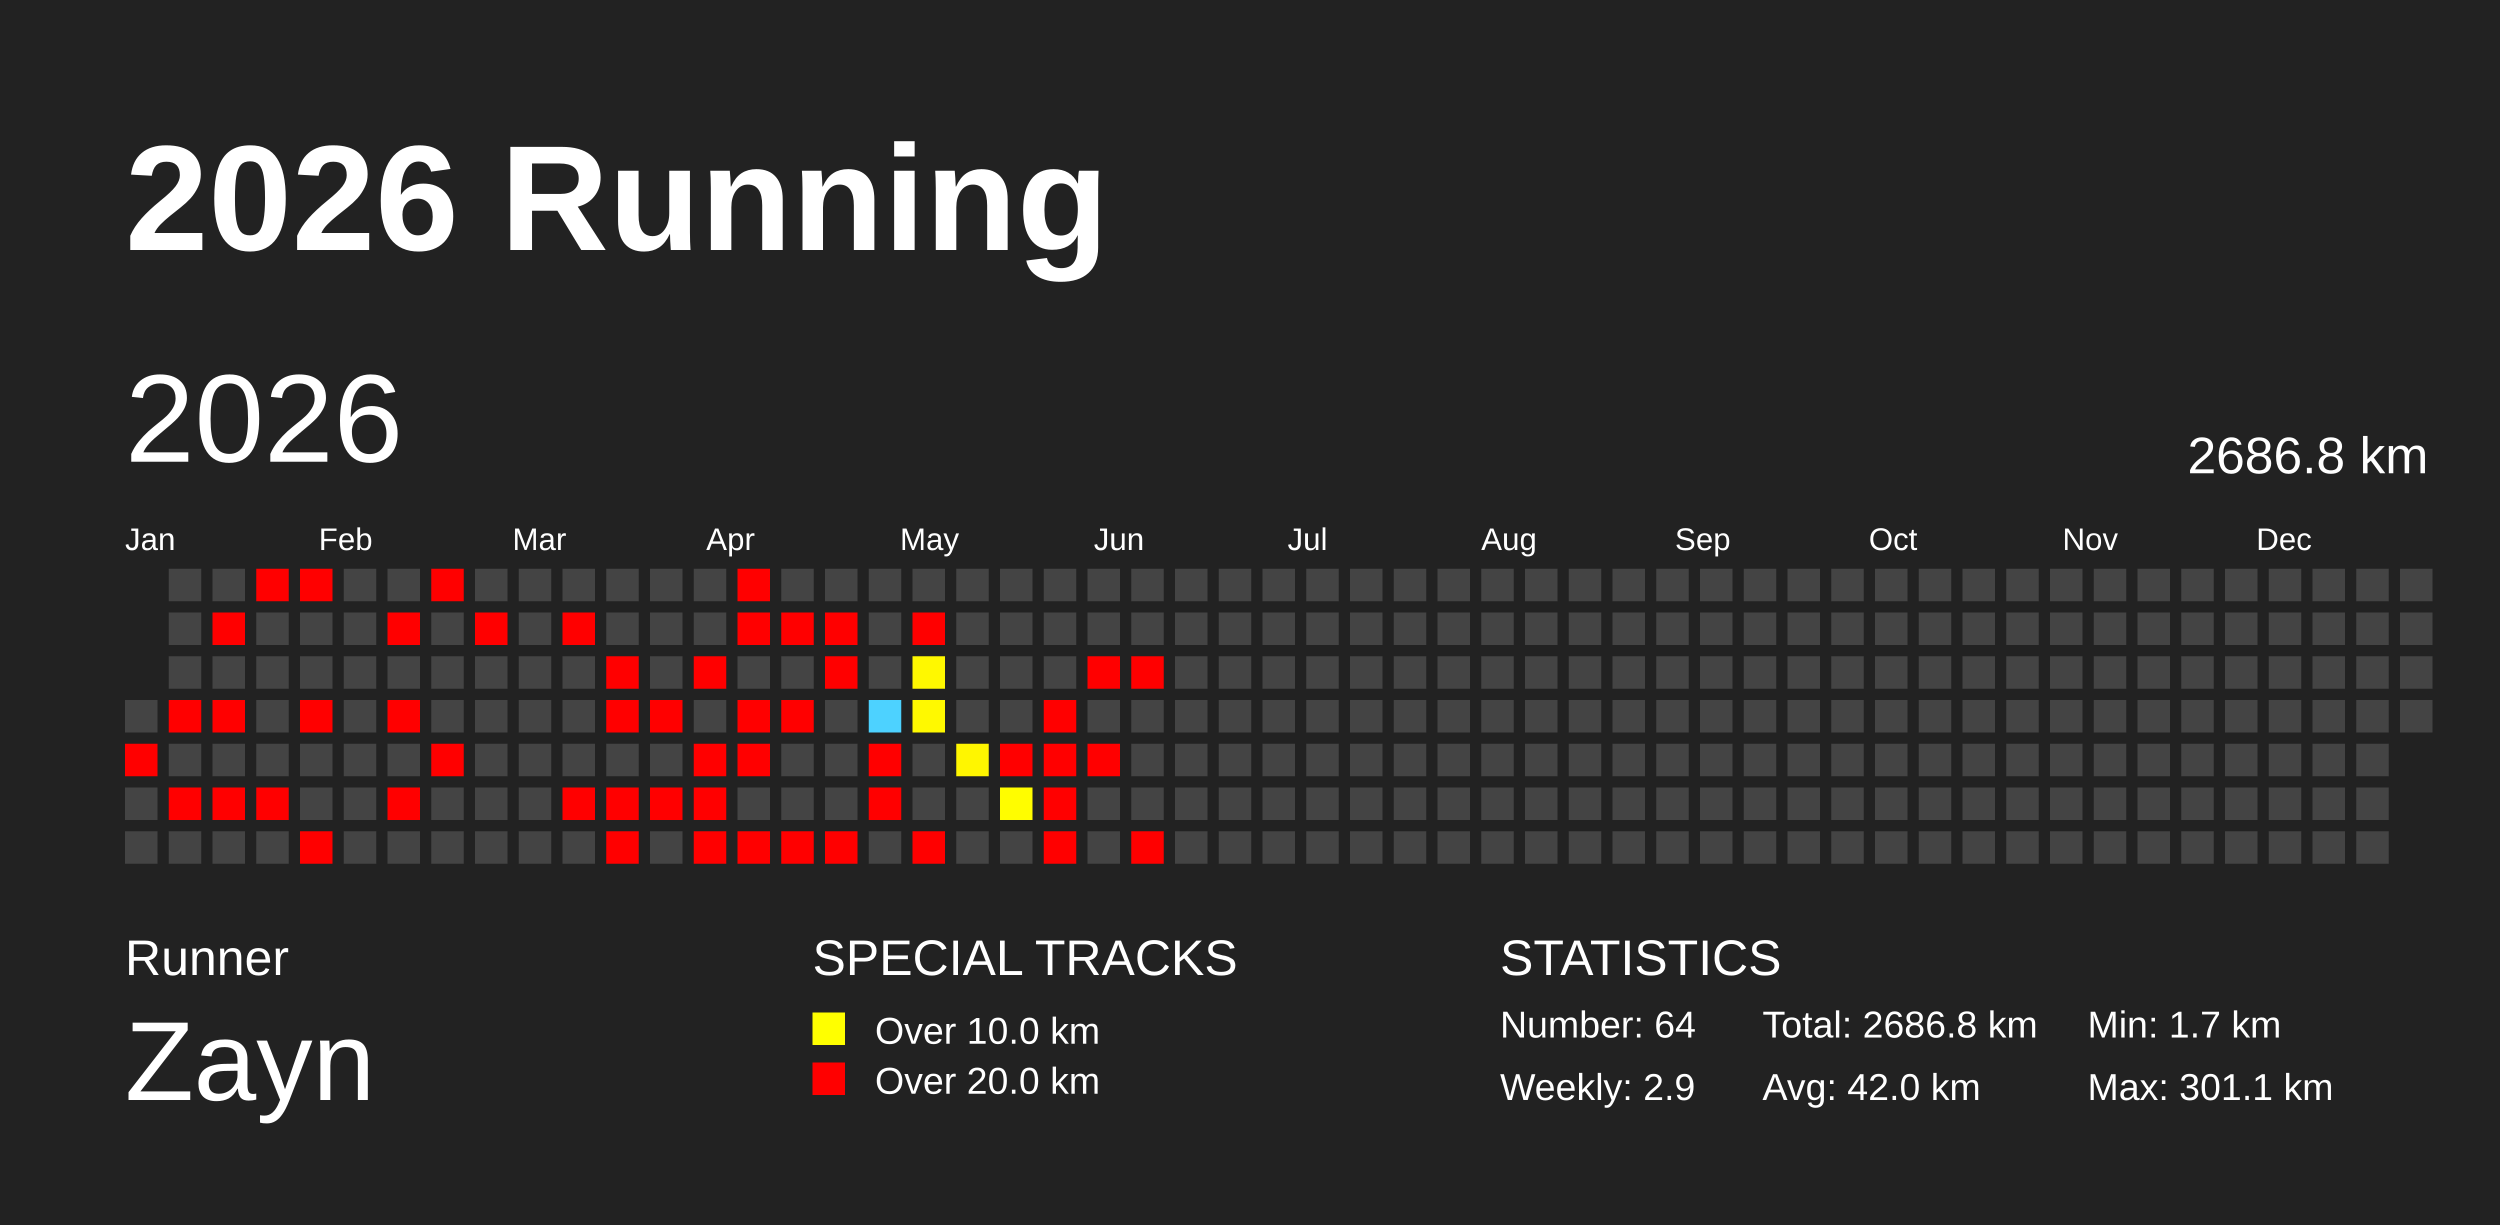
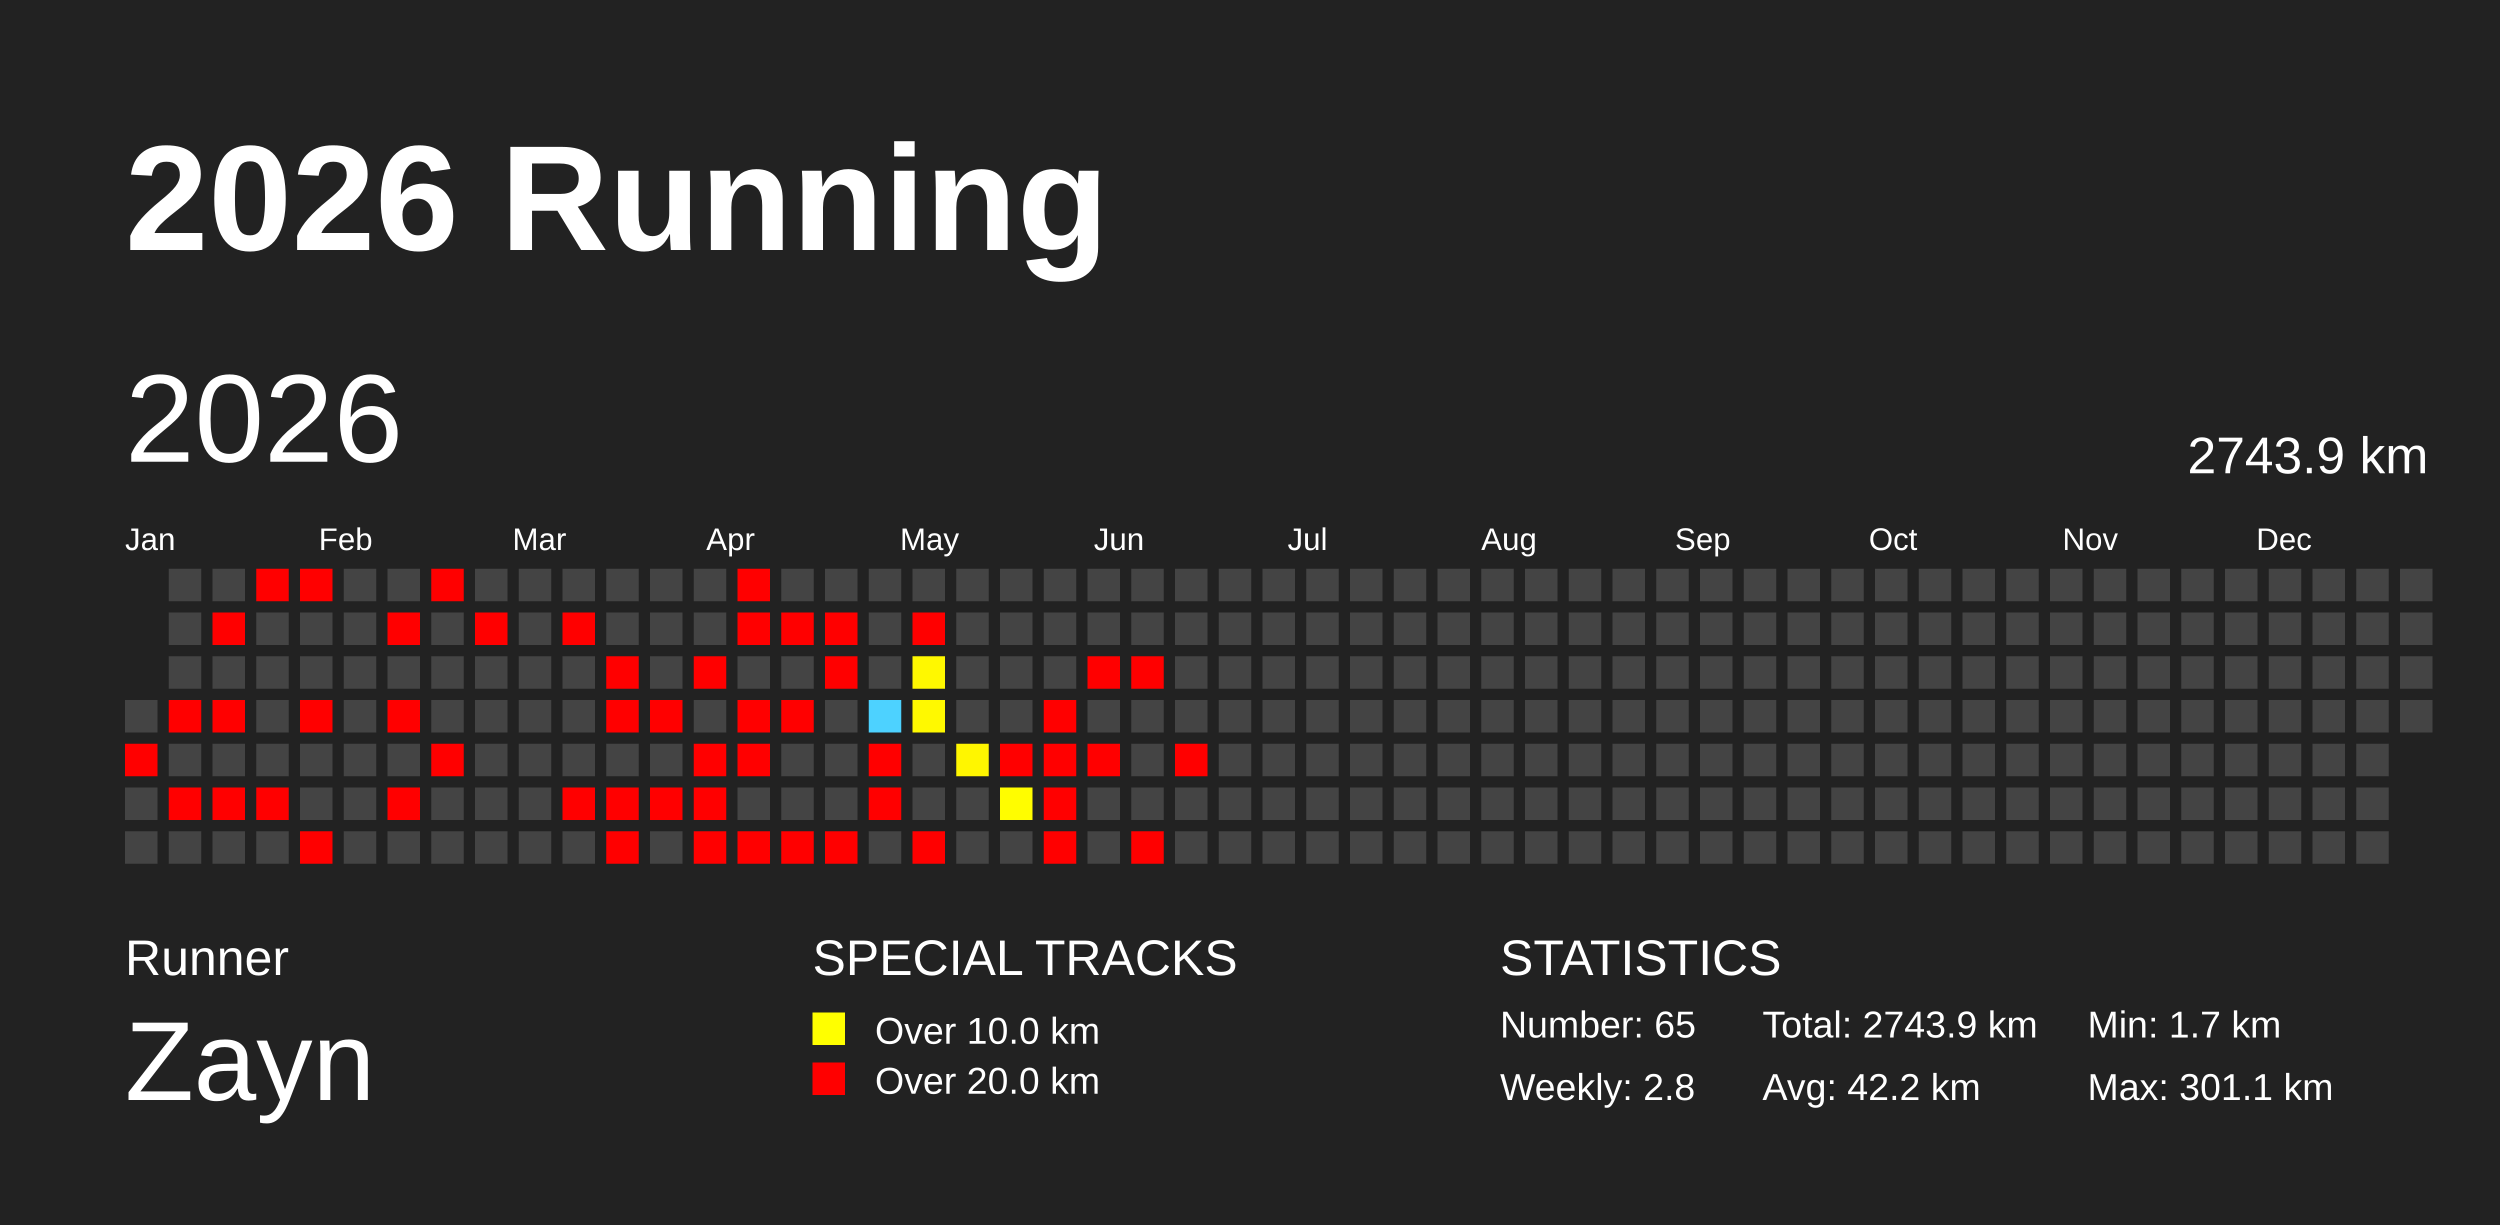
<svg xmlns="http://www.w3.org/2000/svg" baseProfile="full" height="98mm" version="1.1" viewBox="0,0,200,98" width="200mm">
  <defs />
  <rect fill="#222222" height="98" width="200" x="0" y="0" />
  <text fill="#FFFFFF" style="font-size:12px; font-family:Arial; font-weight:bold;" x="10" y="20">2026 Running</text>
  <text fill="#FFFFFF" style="font-size:4px; font-family:Arial" x="10" y="78">Runner</text>
  <text fill="#FFFFFF" style="font-size:9px; font-family:Arial" x="10" y="88">Zayn</text>
  <text fill="#FFFFFF" style="font-size:4px; font-family:Arial" x="65" y="78">SPECIAL TRACKS</text>
  <rect fill="yellow" height="2.6" width="2.6" x="65" y="81" />
  <text fill="#FFFFFF" style="font-size:3px; font-family:Arial" x="70" y="83.5">Over 10.0 km</text>
  <rect fill="red" height="2.6" width="2.6" x="65" y="85" />
  <text fill="#FFFFFF" style="font-size:3px; font-family:Arial" x="70" y="87.5">Over 20.0 km</text>
  <text fill="#FFFFFF" style="font-size:4px; font-family:Arial" x="120" y="78">STATISTICS</text>
-   <text fill="#FFFFFF" style="font-size:3px; font-family:Arial" x="120" y="83">Number: 64</text>
-   <text fill="#FFFFFF" style="font-size:3px; font-family:Arial" x="120" y="88">Weekly: 2.9</text>
-   <text fill="#FFFFFF" style="font-size:3px; font-family:Arial" x="141" y="83">Total: 2686.8 km</text>
-   <text fill="#FFFFFF" style="font-size:3px; font-family:Arial" x="141" y="88">Avg: 42.0 km</text>
+   <text fill="#FFFFFF" style="font-size:3px; font-family:Arial" x="120" y="83">Number: 65</text>
+   <text fill="#FFFFFF" style="font-size:3px; font-family:Arial" x="120" y="88">Weekly: 2.8</text>
+   <text fill="#FFFFFF" style="font-size:3px; font-family:Arial" x="141" y="83">Total: 2743.9 km</text>
+   <text fill="#FFFFFF" style="font-size:3px; font-family:Arial" x="141" y="88">Avg: 42.2 km</text>
  <text fill="#FFFFFF" style="font-size:3px; font-family:Arial" x="167" y="83">Min: 1.7 km</text>
  <text fill="#FFFFFF" style="font-size:3px; font-family:Arial" x="167" y="88">Max: 301.1 km</text>
  <text dominant-baseline="hanging" fill="#FFFFFF" style="font-size:10.0px; font-family:Arial;" x="10" y="30">2026</text>
-   <text dominant-baseline="hanging" fill="#FFFFFF" style="font-size:4.125px; font-family:Arial;" x="175" y="35">2686.8 km</text>
+   <text dominant-baseline="hanging" fill="#FFFFFF" style="font-size:4.125px; font-family:Arial;" x="175" y="35">2743.9 km</text>
  <text fill="#FFFFFF" style="font-size:2.5px; font-family:Arial" x="10.0" y="44">Jan</text>
  <text fill="#FFFFFF" style="font-size:2.5px; font-family:Arial" x="25.5" y="44">Feb</text>
  <text fill="#FFFFFF" style="font-size:2.5px; font-family:Arial" x="41.0" y="44">Mar</text>
  <text fill="#FFFFFF" style="font-size:2.5px; font-family:Arial" x="56.5" y="44">Apr</text>
  <text fill="#FFFFFF" style="font-size:2.5px; font-family:Arial" x="72.0" y="44">May</text>
  <text fill="#FFFFFF" style="font-size:2.5px; font-family:Arial" x="87.5" y="44">Jun</text>
  <text fill="#FFFFFF" style="font-size:2.5px; font-family:Arial" x="103.0" y="44">Jul</text>
  <text fill="#FFFFFF" style="font-size:2.5px; font-family:Arial" x="118.5" y="44">Aug</text>
  <text fill="#FFFFFF" style="font-size:2.5px; font-family:Arial" x="134.0" y="44">Sep</text>
  <text fill="#FFFFFF" style="font-size:2.5px; font-family:Arial" x="149.5" y="44">Oct</text>
  <text fill="#FFFFFF" style="font-size:2.5px; font-family:Arial" x="165.0" y="44">Nov</text>
  <text fill="#FFFFFF" style="font-size:2.5px; font-family:Arial" x="180.5" y="44">Dec</text>
  <rect fill="#444444" height="2.6" width="2.6" x="10.0" y="56.0" />
  <rect fill="red" height="2.6" width="2.6" x="10.0" y="59.5" />
  <rect fill="#444444" height="2.6" width="2.6" x="10.0" y="63.0" />
  <rect fill="#444444" height="2.6" width="2.6" x="10.0" y="66.5" />
  <rect fill="#444444" height="2.6" width="2.6" x="13.5" y="45.5" />
  <rect fill="#444444" height="2.6" width="2.6" x="13.5" y="49.0" />
  <rect fill="#444444" height="2.6" width="2.6" x="13.5" y="52.5" />
  <rect fill="red" height="2.6" width="2.6" x="13.5" y="56.0" />
  <rect fill="#444444" height="2.6" width="2.6" x="13.5" y="59.5" />
  <rect fill="red" height="2.6" width="2.6" x="13.5" y="63.0" />
  <rect fill="#444444" height="2.6" width="2.6" x="13.5" y="66.5" />
  <rect fill="#444444" height="2.6" width="2.6" x="17.0" y="45.5" />
  <rect fill="red" height="2.6" width="2.6" x="17.0" y="49.0" />
  <rect fill="#444444" height="2.6" width="2.6" x="17.0" y="52.5" />
  <rect fill="red" height="2.6" width="2.6" x="17.0" y="56.0" />
  <rect fill="#444444" height="2.6" width="2.6" x="17.0" y="59.5" />
  <rect fill="red" height="2.6" width="2.6" x="17.0" y="63.0" />
  <rect fill="#444444" height="2.6" width="2.6" x="17.0" y="66.5" />
  <rect fill="red" height="2.6" width="2.6" x="20.5" y="45.5" />
  <rect fill="#444444" height="2.6" width="2.6" x="20.5" y="49.0" />
  <rect fill="#444444" height="2.6" width="2.6" x="20.5" y="52.5" />
  <rect fill="#444444" height="2.6" width="2.6" x="20.5" y="56.0" />
  <rect fill="#444444" height="2.6" width="2.6" x="20.5" y="59.5" />
  <rect fill="red" height="2.6" width="2.6" x="20.5" y="63.0" />
  <rect fill="#444444" height="2.6" width="2.6" x="20.5" y="66.5" />
  <rect fill="red" height="2.6" width="2.6" x="24.0" y="45.5" />
  <rect fill="#444444" height="2.6" width="2.6" x="24.0" y="49.0" />
  <rect fill="#444444" height="2.6" width="2.6" x="24.0" y="52.5" />
  <rect fill="red" height="2.6" width="2.6" x="24.0" y="56.0" />
  <rect fill="#444444" height="2.6" width="2.6" x="24.0" y="59.5" />
  <rect fill="#444444" height="2.6" width="2.6" x="24.0" y="63.0" />
  <rect fill="red" height="2.6" width="2.6" x="24.0" y="66.5" />
  <rect fill="#444444" height="2.6" width="2.6" x="27.5" y="45.5" />
  <rect fill="#444444" height="2.6" width="2.6" x="27.5" y="49.0" />
  <rect fill="#444444" height="2.6" width="2.6" x="27.5" y="52.5" />
  <rect fill="#444444" height="2.6" width="2.6" x="27.5" y="56.0" />
  <rect fill="#444444" height="2.6" width="2.6" x="27.5" y="59.5" />
  <rect fill="#444444" height="2.6" width="2.6" x="27.5" y="63.0" />
  <rect fill="#444444" height="2.6" width="2.6" x="27.5" y="66.5" />
  <rect fill="#444444" height="2.6" width="2.6" x="31.0" y="45.5" />
  <rect fill="red" height="2.6" width="2.6" x="31.0" y="49.0" />
  <rect fill="#444444" height="2.6" width="2.6" x="31.0" y="52.5" />
  <rect fill="red" height="2.6" width="2.6" x="31.0" y="56.0" />
  <rect fill="#444444" height="2.6" width="2.6" x="31.0" y="59.5" />
  <rect fill="red" height="2.6" width="2.6" x="31.0" y="63.0" />
  <rect fill="#444444" height="2.6" width="2.6" x="31.0" y="66.5" />
  <rect fill="red" height="2.6" width="2.6" x="34.5" y="45.5" />
  <rect fill="#444444" height="2.6" width="2.6" x="34.5" y="49.0" />
  <rect fill="#444444" height="2.6" width="2.6" x="34.5" y="52.5" />
  <rect fill="#444444" height="2.6" width="2.6" x="34.5" y="56.0" />
  <rect fill="red" height="2.6" width="2.6" x="34.5" y="59.5" />
  <rect fill="#444444" height="2.6" width="2.6" x="34.5" y="63.0" />
  <rect fill="#444444" height="2.6" width="2.6" x="34.5" y="66.5" />
  <rect fill="#444444" height="2.6" width="2.6" x="38.0" y="45.5" />
  <rect fill="red" height="2.6" width="2.6" x="38.0" y="49.0" />
  <rect fill="#444444" height="2.6" width="2.6" x="38.0" y="52.5" />
  <rect fill="#444444" height="2.6" width="2.6" x="38.0" y="56.0" />
  <rect fill="#444444" height="2.6" width="2.6" x="38.0" y="59.5" />
  <rect fill="#444444" height="2.6" width="2.6" x="38.0" y="63.0" />
  <rect fill="#444444" height="2.6" width="2.6" x="38.0" y="66.5" />
  <rect fill="#444444" height="2.6" width="2.6" x="41.5" y="45.5" />
  <rect fill="#444444" height="2.6" width="2.6" x="41.5" y="49.0" />
  <rect fill="#444444" height="2.6" width="2.6" x="41.5" y="52.5" />
  <rect fill="#444444" height="2.6" width="2.6" x="41.5" y="56.0" />
  <rect fill="#444444" height="2.6" width="2.6" x="41.5" y="59.5" />
  <rect fill="#444444" height="2.6" width="2.6" x="41.5" y="63.0" />
  <rect fill="#444444" height="2.6" width="2.6" x="41.5" y="66.5" />
  <rect fill="#444444" height="2.6" width="2.6" x="45.0" y="45.5" />
  <rect fill="red" height="2.6" width="2.6" x="45.0" y="49.0" />
  <rect fill="#444444" height="2.6" width="2.6" x="45.0" y="52.5" />
  <rect fill="#444444" height="2.6" width="2.6" x="45.0" y="56.0" />
  <rect fill="#444444" height="2.6" width="2.6" x="45.0" y="59.5" />
  <rect fill="red" height="2.6" width="2.6" x="45.0" y="63.0" />
  <rect fill="#444444" height="2.6" width="2.6" x="45.0" y="66.5" />
  <rect fill="#444444" height="2.6" width="2.6" x="48.5" y="45.5" />
  <rect fill="#444444" height="2.6" width="2.6" x="48.5" y="49.0" />
  <rect fill="red" height="2.6" width="2.6" x="48.5" y="52.5" />
  <rect fill="red" height="2.6" width="2.6" x="48.5" y="56.0" />
  <rect fill="#444444" height="2.6" width="2.6" x="48.5" y="59.5" />
  <rect fill="red" height="2.6" width="2.6" x="48.5" y="63.0" />
  <rect fill="red" height="2.6" width="2.6" x="48.5" y="66.5" />
  <rect fill="#444444" height="2.6" width="2.6" x="52.0" y="45.5" />
  <rect fill="#444444" height="2.6" width="2.6" x="52.0" y="49.0" />
  <rect fill="#444444" height="2.6" width="2.6" x="52.0" y="52.5" />
  <rect fill="red" height="2.6" width="2.6" x="52.0" y="56.0" />
  <rect fill="#444444" height="2.6" width="2.6" x="52.0" y="59.5" />
  <rect fill="red" height="2.6" width="2.6" x="52.0" y="63.0" />
  <rect fill="#444444" height="2.6" width="2.6" x="52.0" y="66.5" />
  <rect fill="#444444" height="2.6" width="2.6" x="55.5" y="45.5" />
  <rect fill="#444444" height="2.6" width="2.6" x="55.5" y="49.0" />
  <rect fill="red" height="2.6" width="2.6" x="55.5" y="52.5" />
  <rect fill="#444444" height="2.6" width="2.6" x="55.5" y="56.0" />
  <rect fill="red" height="2.6" width="2.6" x="55.5" y="59.5" />
  <rect fill="red" height="2.6" width="2.6" x="55.5" y="63.0" />
  <rect fill="red" height="2.6" width="2.6" x="55.5" y="66.5" />
  <rect fill="red" height="2.6" width="2.6" x="59.0" y="45.5" />
  <rect fill="red" height="2.6" width="2.6" x="59.0" y="49.0" />
  <rect fill="#444444" height="2.6" width="2.6" x="59.0" y="52.5" />
  <rect fill="red" height="2.6" width="2.6" x="59.0" y="56.0" />
  <rect fill="red" height="2.6" width="2.6" x="59.0" y="59.5" />
  <rect fill="#444444" height="2.6" width="2.6" x="59.0" y="63.0" />
  <rect fill="red" height="2.6" width="2.6" x="59.0" y="66.5" />
  <rect fill="#444444" height="2.6" width="2.6" x="62.5" y="45.5" />
  <rect fill="red" height="2.6" width="2.6" x="62.5" y="49.0" />
  <rect fill="#444444" height="2.6" width="2.6" x="62.5" y="52.5" />
  <rect fill="red" height="2.6" width="2.6" x="62.5" y="56.0" />
  <rect fill="#444444" height="2.6" width="2.6" x="62.5" y="59.5" />
  <rect fill="#444444" height="2.6" width="2.6" x="62.5" y="63.0" />
  <rect fill="red" height="2.6" width="2.6" x="62.5" y="66.5" />
  <rect fill="#444444" height="2.6" width="2.6" x="66.0" y="45.5" />
  <rect fill="red" height="2.6" width="2.6" x="66.0" y="49.0" />
  <rect fill="red" height="2.6" width="2.6" x="66.0" y="52.5" />
  <rect fill="#444444" height="2.6" width="2.6" x="66.0" y="56.0" />
  <rect fill="#444444" height="2.6" width="2.6" x="66.0" y="59.5" />
  <rect fill="#444444" height="2.6" width="2.6" x="66.0" y="63.0" />
  <rect fill="red" height="2.6" width="2.6" x="66.0" y="66.5" />
  <rect fill="#444444" height="2.6" width="2.6" x="69.5" y="45.5" />
  <rect fill="#444444" height="2.6" width="2.6" x="69.5" y="49.0" />
  <rect fill="#444444" height="2.6" width="2.6" x="69.5" y="52.5" />
  <rect fill="#4dd2ff" height="2.6" width="2.6" x="69.5" y="56.0" />
  <rect fill="red" height="2.6" width="2.6" x="69.5" y="59.5" />
  <rect fill="red" height="2.6" width="2.6" x="69.5" y="63.0" />
  <rect fill="#444444" height="2.6" width="2.6" x="69.5" y="66.5" />
  <rect fill="#444444" height="2.6" width="2.6" x="73.0" y="45.5" />
  <rect fill="red" height="2.6" width="2.6" x="73.0" y="49.0" />
  <rect fill="#fff800" height="2.6" width="2.6" x="73.0" y="52.5" />
  <rect fill="#fff900" height="2.6" width="2.6" x="73.0" y="56.0" />
  <rect fill="#444444" height="2.6" width="2.6" x="73.0" y="59.5" />
  <rect fill="#444444" height="2.6" width="2.6" x="73.0" y="63.0" />
  <rect fill="red" height="2.6" width="2.6" x="73.0" y="66.5" />
  <rect fill="#444444" height="2.6" width="2.6" x="76.5" y="45.5" />
  <rect fill="#444444" height="2.6" width="2.6" x="76.5" y="49.0" />
  <rect fill="#444444" height="2.6" width="2.6" x="76.5" y="52.5" />
  <rect fill="#444444" height="2.6" width="2.6" x="76.5" y="56.0" />
  <rect fill="#fff600" height="2.6" width="2.6" x="76.5" y="59.5" />
  <rect fill="#444444" height="2.6" width="2.6" x="76.5" y="63.0" />
  <rect fill="#444444" height="2.6" width="2.6" x="76.5" y="66.5" />
  <rect fill="#444444" height="2.6" width="2.6" x="80.0" y="45.5" />
  <rect fill="#444444" height="2.6" width="2.6" x="80.0" y="49.0" />
  <rect fill="#444444" height="2.6" width="2.6" x="80.0" y="52.5" />
  <rect fill="#444444" height="2.6" width="2.6" x="80.0" y="56.0" />
  <rect fill="red" height="2.6" width="2.6" x="80.0" y="59.5" />
  <rect fill="#fffd00" height="2.6" width="2.6" x="80.0" y="63.0" />
  <rect fill="#444444" height="2.6" width="2.6" x="80.0" y="66.5" />
  <rect fill="#444444" height="2.6" width="2.6" x="83.5" y="45.5" />
  <rect fill="#444444" height="2.6" width="2.6" x="83.5" y="49.0" />
  <rect fill="#444444" height="2.6" width="2.6" x="83.5" y="52.5" />
  <rect fill="red" height="2.6" width="2.6" x="83.5" y="56.0" />
  <rect fill="red" height="2.6" width="2.6" x="83.5" y="59.5" />
  <rect fill="red" height="2.6" width="2.6" x="83.5" y="63.0" />
  <rect fill="red" height="2.6" width="2.6" x="83.5" y="66.5" />
  <rect fill="#444444" height="2.6" width="2.6" x="87.0" y="45.5" />
  <rect fill="#444444" height="2.6" width="2.6" x="87.0" y="49.0" />
  <rect fill="red" height="2.6" width="2.6" x="87.0" y="52.5" />
  <rect fill="#444444" height="2.6" width="2.6" x="87.0" y="56.0" />
  <rect fill="red" height="2.6" width="2.6" x="87.0" y="59.5" />
  <rect fill="#444444" height="2.6" width="2.6" x="87.0" y="63.0" />
  <rect fill="#444444" height="2.6" width="2.6" x="87.0" y="66.5" />
  <rect fill="#444444" height="2.6" width="2.6" x="90.5" y="45.5" />
  <rect fill="#444444" height="2.6" width="2.6" x="90.5" y="49.0" />
  <rect fill="red" height="2.6" width="2.6" x="90.5" y="52.5" />
  <rect fill="#444444" height="2.6" width="2.6" x="90.5" y="56.0" />
  <rect fill="#444444" height="2.6" width="2.6" x="90.5" y="59.5" />
  <rect fill="#444444" height="2.6" width="2.6" x="90.5" y="63.0" />
  <rect fill="red" height="2.6" width="2.6" x="90.5" y="66.5" />
  <rect fill="#444444" height="2.6" width="2.6" x="94.0" y="45.5" />
  <rect fill="#444444" height="2.6" width="2.6" x="94.0" y="49.0" />
  <rect fill="#444444" height="2.6" width="2.6" x="94.0" y="52.5" />
  <rect fill="#444444" height="2.6" width="2.6" x="94.0" y="56.0" />
-   <rect fill="#444444" height="2.6" width="2.6" x="94.0" y="59.5" />
+   <rect fill="red" height="2.6" width="2.6" x="94.0" y="59.5" />
  <rect fill="#444444" height="2.6" width="2.6" x="94.0" y="63.0" />
  <rect fill="#444444" height="2.6" width="2.6" x="94.0" y="66.5" />
  <rect fill="#444444" height="2.6" width="2.6" x="97.5" y="45.5" />
  <rect fill="#444444" height="2.6" width="2.6" x="97.5" y="49.0" />
  <rect fill="#444444" height="2.6" width="2.6" x="97.5" y="52.5" />
  <rect fill="#444444" height="2.6" width="2.6" x="97.5" y="56.0" />
  <rect fill="#444444" height="2.6" width="2.6" x="97.5" y="59.5" />
  <rect fill="#444444" height="2.6" width="2.6" x="97.5" y="63.0" />
  <rect fill="#444444" height="2.6" width="2.6" x="97.5" y="66.5" />
  <rect fill="#444444" height="2.6" width="2.6" x="101.0" y="45.5" />
  <rect fill="#444444" height="2.6" width="2.6" x="101.0" y="49.0" />
  <rect fill="#444444" height="2.6" width="2.6" x="101.0" y="52.5" />
  <rect fill="#444444" height="2.6" width="2.6" x="101.0" y="56.0" />
  <rect fill="#444444" height="2.6" width="2.6" x="101.0" y="59.5" />
  <rect fill="#444444" height="2.6" width="2.6" x="101.0" y="63.0" />
  <rect fill="#444444" height="2.6" width="2.6" x="101.0" y="66.5" />
  <rect fill="#444444" height="2.6" width="2.6" x="104.5" y="45.5" />
  <rect fill="#444444" height="2.6" width="2.6" x="104.5" y="49.0" />
  <rect fill="#444444" height="2.6" width="2.6" x="104.5" y="52.5" />
  <rect fill="#444444" height="2.6" width="2.6" x="104.5" y="56.0" />
  <rect fill="#444444" height="2.6" width="2.6" x="104.5" y="59.5" />
  <rect fill="#444444" height="2.6" width="2.6" x="104.5" y="63.0" />
  <rect fill="#444444" height="2.6" width="2.6" x="104.5" y="66.5" />
  <rect fill="#444444" height="2.6" width="2.6" x="108.0" y="45.5" />
  <rect fill="#444444" height="2.6" width="2.6" x="108.0" y="49.0" />
  <rect fill="#444444" height="2.6" width="2.6" x="108.0" y="52.5" />
  <rect fill="#444444" height="2.6" width="2.6" x="108.0" y="56.0" />
  <rect fill="#444444" height="2.6" width="2.6" x="108.0" y="59.5" />
  <rect fill="#444444" height="2.6" width="2.6" x="108.0" y="63.0" />
  <rect fill="#444444" height="2.6" width="2.6" x="108.0" y="66.5" />
  <rect fill="#444444" height="2.6" width="2.6" x="111.5" y="45.5" />
  <rect fill="#444444" height="2.6" width="2.6" x="111.5" y="49.0" />
  <rect fill="#444444" height="2.6" width="2.6" x="111.5" y="52.5" />
  <rect fill="#444444" height="2.6" width="2.6" x="111.5" y="56.0" />
  <rect fill="#444444" height="2.6" width="2.6" x="111.5" y="59.5" />
  <rect fill="#444444" height="2.6" width="2.6" x="111.5" y="63.0" />
  <rect fill="#444444" height="2.6" width="2.6" x="111.5" y="66.5" />
  <rect fill="#444444" height="2.6" width="2.6" x="115.0" y="45.5" />
  <rect fill="#444444" height="2.6" width="2.6" x="115.0" y="49.0" />
  <rect fill="#444444" height="2.6" width="2.6" x="115.0" y="52.5" />
  <rect fill="#444444" height="2.6" width="2.6" x="115.0" y="56.0" />
  <rect fill="#444444" height="2.6" width="2.6" x="115.0" y="59.5" />
  <rect fill="#444444" height="2.6" width="2.6" x="115.0" y="63.0" />
  <rect fill="#444444" height="2.6" width="2.6" x="115.0" y="66.5" />
  <rect fill="#444444" height="2.6" width="2.6" x="118.5" y="45.5" />
  <rect fill="#444444" height="2.6" width="2.6" x="118.5" y="49.0" />
  <rect fill="#444444" height="2.6" width="2.6" x="118.5" y="52.5" />
  <rect fill="#444444" height="2.6" width="2.6" x="118.5" y="56.0" />
  <rect fill="#444444" height="2.6" width="2.6" x="118.5" y="59.5" />
  <rect fill="#444444" height="2.6" width="2.6" x="118.5" y="63.0" />
  <rect fill="#444444" height="2.6" width="2.6" x="118.5" y="66.5" />
  <rect fill="#444444" height="2.6" width="2.6" x="122.0" y="45.5" />
  <rect fill="#444444" height="2.6" width="2.6" x="122.0" y="49.0" />
  <rect fill="#444444" height="2.6" width="2.6" x="122.0" y="52.5" />
  <rect fill="#444444" height="2.6" width="2.6" x="122.0" y="56.0" />
  <rect fill="#444444" height="2.6" width="2.6" x="122.0" y="59.5" />
  <rect fill="#444444" height="2.6" width="2.6" x="122.0" y="63.0" />
  <rect fill="#444444" height="2.6" width="2.6" x="122.0" y="66.5" />
  <rect fill="#444444" height="2.6" width="2.6" x="125.5" y="45.5" />
  <rect fill="#444444" height="2.6" width="2.6" x="125.5" y="49.0" />
  <rect fill="#444444" height="2.6" width="2.6" x="125.5" y="52.5" />
  <rect fill="#444444" height="2.6" width="2.6" x="125.5" y="56.0" />
  <rect fill="#444444" height="2.6" width="2.6" x="125.5" y="59.5" />
  <rect fill="#444444" height="2.6" width="2.6" x="125.5" y="63.0" />
  <rect fill="#444444" height="2.6" width="2.6" x="125.5" y="66.5" />
  <rect fill="#444444" height="2.6" width="2.6" x="129.0" y="45.5" />
  <rect fill="#444444" height="2.6" width="2.6" x="129.0" y="49.0" />
  <rect fill="#444444" height="2.6" width="2.6" x="129.0" y="52.5" />
  <rect fill="#444444" height="2.6" width="2.6" x="129.0" y="56.0" />
  <rect fill="#444444" height="2.6" width="2.6" x="129.0" y="59.5" />
  <rect fill="#444444" height="2.6" width="2.6" x="129.0" y="63.0" />
  <rect fill="#444444" height="2.6" width="2.6" x="129.0" y="66.5" />
  <rect fill="#444444" height="2.6" width="2.6" x="132.5" y="45.5" />
  <rect fill="#444444" height="2.6" width="2.6" x="132.5" y="49.0" />
  <rect fill="#444444" height="2.6" width="2.6" x="132.5" y="52.5" />
  <rect fill="#444444" height="2.6" width="2.6" x="132.5" y="56.0" />
  <rect fill="#444444" height="2.6" width="2.6" x="132.5" y="59.5" />
  <rect fill="#444444" height="2.6" width="2.6" x="132.5" y="63.0" />
  <rect fill="#444444" height="2.6" width="2.6" x="132.5" y="66.5" />
  <rect fill="#444444" height="2.6" width="2.6" x="136.0" y="45.5" />
  <rect fill="#444444" height="2.6" width="2.6" x="136.0" y="49.0" />
  <rect fill="#444444" height="2.6" width="2.6" x="136.0" y="52.5" />
  <rect fill="#444444" height="2.6" width="2.6" x="136.0" y="56.0" />
  <rect fill="#444444" height="2.6" width="2.6" x="136.0" y="59.5" />
  <rect fill="#444444" height="2.6" width="2.6" x="136.0" y="63.0" />
  <rect fill="#444444" height="2.6" width="2.6" x="136.0" y="66.5" />
  <rect fill="#444444" height="2.6" width="2.6" x="139.5" y="45.5" />
  <rect fill="#444444" height="2.6" width="2.6" x="139.5" y="49.0" />
  <rect fill="#444444" height="2.6" width="2.6" x="139.5" y="52.5" />
  <rect fill="#444444" height="2.6" width="2.6" x="139.5" y="56.0" />
  <rect fill="#444444" height="2.6" width="2.6" x="139.5" y="59.5" />
  <rect fill="#444444" height="2.6" width="2.6" x="139.5" y="63.0" />
  <rect fill="#444444" height="2.6" width="2.6" x="139.5" y="66.5" />
  <rect fill="#444444" height="2.6" width="2.6" x="143.0" y="45.5" />
  <rect fill="#444444" height="2.6" width="2.6" x="143.0" y="49.0" />
  <rect fill="#444444" height="2.6" width="2.6" x="143.0" y="52.5" />
  <rect fill="#444444" height="2.6" width="2.6" x="143.0" y="56.0" />
  <rect fill="#444444" height="2.6" width="2.6" x="143.0" y="59.5" />
  <rect fill="#444444" height="2.6" width="2.6" x="143.0" y="63.0" />
  <rect fill="#444444" height="2.6" width="2.6" x="143.0" y="66.5" />
  <rect fill="#444444" height="2.6" width="2.6" x="146.5" y="45.5" />
  <rect fill="#444444" height="2.6" width="2.6" x="146.5" y="49.0" />
  <rect fill="#444444" height="2.6" width="2.6" x="146.5" y="52.5" />
  <rect fill="#444444" height="2.6" width="2.6" x="146.5" y="56.0" />
  <rect fill="#444444" height="2.6" width="2.6" x="146.5" y="59.5" />
  <rect fill="#444444" height="2.6" width="2.6" x="146.5" y="63.0" />
  <rect fill="#444444" height="2.6" width="2.6" x="146.5" y="66.5" />
  <rect fill="#444444" height="2.6" width="2.6" x="150.0" y="45.5" />
  <rect fill="#444444" height="2.6" width="2.6" x="150.0" y="49.0" />
  <rect fill="#444444" height="2.6" width="2.6" x="150.0" y="52.5" />
  <rect fill="#444444" height="2.6" width="2.6" x="150.0" y="56.0" />
  <rect fill="#444444" height="2.6" width="2.6" x="150.0" y="59.5" />
  <rect fill="#444444" height="2.6" width="2.6" x="150.0" y="63.0" />
  <rect fill="#444444" height="2.6" width="2.6" x="150.0" y="66.5" />
  <rect fill="#444444" height="2.6" width="2.6" x="153.5" y="45.5" />
  <rect fill="#444444" height="2.6" width="2.6" x="153.5" y="49.0" />
  <rect fill="#444444" height="2.6" width="2.6" x="153.5" y="52.5" />
  <rect fill="#444444" height="2.6" width="2.6" x="153.5" y="56.0" />
  <rect fill="#444444" height="2.6" width="2.6" x="153.5" y="59.5" />
  <rect fill="#444444" height="2.6" width="2.6" x="153.5" y="63.0" />
  <rect fill="#444444" height="2.6" width="2.6" x="153.5" y="66.5" />
  <rect fill="#444444" height="2.6" width="2.6" x="157.0" y="45.5" />
  <rect fill="#444444" height="2.6" width="2.6" x="157.0" y="49.0" />
  <rect fill="#444444" height="2.6" width="2.6" x="157.0" y="52.5" />
  <rect fill="#444444" height="2.6" width="2.6" x="157.0" y="56.0" />
  <rect fill="#444444" height="2.6" width="2.6" x="157.0" y="59.5" />
  <rect fill="#444444" height="2.6" width="2.6" x="157.0" y="63.0" />
  <rect fill="#444444" height="2.6" width="2.6" x="157.0" y="66.5" />
  <rect fill="#444444" height="2.6" width="2.6" x="160.5" y="45.5" />
  <rect fill="#444444" height="2.6" width="2.6" x="160.5" y="49.0" />
  <rect fill="#444444" height="2.6" width="2.6" x="160.5" y="52.5" />
  <rect fill="#444444" height="2.6" width="2.6" x="160.5" y="56.0" />
  <rect fill="#444444" height="2.6" width="2.6" x="160.5" y="59.5" />
  <rect fill="#444444" height="2.6" width="2.6" x="160.5" y="63.0" />
  <rect fill="#444444" height="2.6" width="2.6" x="160.5" y="66.5" />
  <rect fill="#444444" height="2.6" width="2.6" x="164.0" y="45.5" />
  <rect fill="#444444" height="2.6" width="2.6" x="164.0" y="49.0" />
  <rect fill="#444444" height="2.6" width="2.6" x="164.0" y="52.5" />
  <rect fill="#444444" height="2.6" width="2.6" x="164.0" y="56.0" />
  <rect fill="#444444" height="2.6" width="2.6" x="164.0" y="59.5" />
  <rect fill="#444444" height="2.6" width="2.6" x="164.0" y="63.0" />
  <rect fill="#444444" height="2.6" width="2.6" x="164.0" y="66.5" />
  <rect fill="#444444" height="2.6" width="2.6" x="167.5" y="45.5" />
  <rect fill="#444444" height="2.6" width="2.6" x="167.5" y="49.0" />
  <rect fill="#444444" height="2.6" width="2.6" x="167.5" y="52.5" />
  <rect fill="#444444" height="2.6" width="2.6" x="167.5" y="56.0" />
  <rect fill="#444444" height="2.6" width="2.6" x="167.5" y="59.5" />
  <rect fill="#444444" height="2.6" width="2.6" x="167.5" y="63.0" />
  <rect fill="#444444" height="2.6" width="2.6" x="167.5" y="66.5" />
  <rect fill="#444444" height="2.6" width="2.6" x="171.0" y="45.5" />
  <rect fill="#444444" height="2.6" width="2.6" x="171.0" y="49.0" />
  <rect fill="#444444" height="2.6" width="2.6" x="171.0" y="52.5" />
  <rect fill="#444444" height="2.6" width="2.6" x="171.0" y="56.0" />
  <rect fill="#444444" height="2.6" width="2.6" x="171.0" y="59.5" />
  <rect fill="#444444" height="2.6" width="2.6" x="171.0" y="63.0" />
  <rect fill="#444444" height="2.6" width="2.6" x="171.0" y="66.5" />
  <rect fill="#444444" height="2.6" width="2.6" x="174.5" y="45.5" />
  <rect fill="#444444" height="2.6" width="2.6" x="174.5" y="49.0" />
  <rect fill="#444444" height="2.6" width="2.6" x="174.5" y="52.5" />
  <rect fill="#444444" height="2.6" width="2.6" x="174.5" y="56.0" />
  <rect fill="#444444" height="2.6" width="2.6" x="174.5" y="59.5" />
  <rect fill="#444444" height="2.6" width="2.6" x="174.5" y="63.0" />
  <rect fill="#444444" height="2.6" width="2.6" x="174.5" y="66.5" />
  <rect fill="#444444" height="2.6" width="2.6" x="178.0" y="45.5" />
  <rect fill="#444444" height="2.6" width="2.6" x="178.0" y="49.0" />
  <rect fill="#444444" height="2.6" width="2.6" x="178.0" y="52.5" />
  <rect fill="#444444" height="2.6" width="2.6" x="178.0" y="56.0" />
  <rect fill="#444444" height="2.6" width="2.6" x="178.0" y="59.5" />
  <rect fill="#444444" height="2.6" width="2.6" x="178.0" y="63.0" />
  <rect fill="#444444" height="2.6" width="2.6" x="178.0" y="66.5" />
  <rect fill="#444444" height="2.6" width="2.6" x="181.5" y="45.5" />
  <rect fill="#444444" height="2.6" width="2.6" x="181.5" y="49.0" />
  <rect fill="#444444" height="2.6" width="2.6" x="181.5" y="52.5" />
  <rect fill="#444444" height="2.6" width="2.6" x="181.5" y="56.0" />
  <rect fill="#444444" height="2.6" width="2.6" x="181.5" y="59.5" />
  <rect fill="#444444" height="2.6" width="2.6" x="181.5" y="63.0" />
  <rect fill="#444444" height="2.6" width="2.6" x="181.5" y="66.5" />
  <rect fill="#444444" height="2.6" width="2.6" x="185.0" y="45.5" />
  <rect fill="#444444" height="2.6" width="2.6" x="185.0" y="49.0" />
  <rect fill="#444444" height="2.6" width="2.6" x="185.0" y="52.5" />
  <rect fill="#444444" height="2.6" width="2.6" x="185.0" y="56.0" />
  <rect fill="#444444" height="2.6" width="2.6" x="185.0" y="59.5" />
  <rect fill="#444444" height="2.6" width="2.6" x="185.0" y="63.0" />
  <rect fill="#444444" height="2.6" width="2.6" x="185.0" y="66.5" />
  <rect fill="#444444" height="2.6" width="2.6" x="188.5" y="45.5" />
  <rect fill="#444444" height="2.6" width="2.6" x="188.5" y="49.0" />
  <rect fill="#444444" height="2.6" width="2.6" x="188.5" y="52.5" />
  <rect fill="#444444" height="2.6" width="2.6" x="188.5" y="56.0" />
  <rect fill="#444444" height="2.6" width="2.6" x="188.5" y="59.5" />
  <rect fill="#444444" height="2.6" width="2.6" x="188.5" y="63.0" />
  <rect fill="#444444" height="2.6" width="2.6" x="188.5" y="66.5" />
  <rect fill="#444444" height="2.6" width="2.6" x="192.0" y="45.5" />
  <rect fill="#444444" height="2.6" width="2.6" x="192.0" y="49.0" />
  <rect fill="#444444" height="2.6" width="2.6" x="192.0" y="52.5" />
  <rect fill="#444444" height="2.6" width="2.6" x="192.0" y="56.0" />
</svg>
